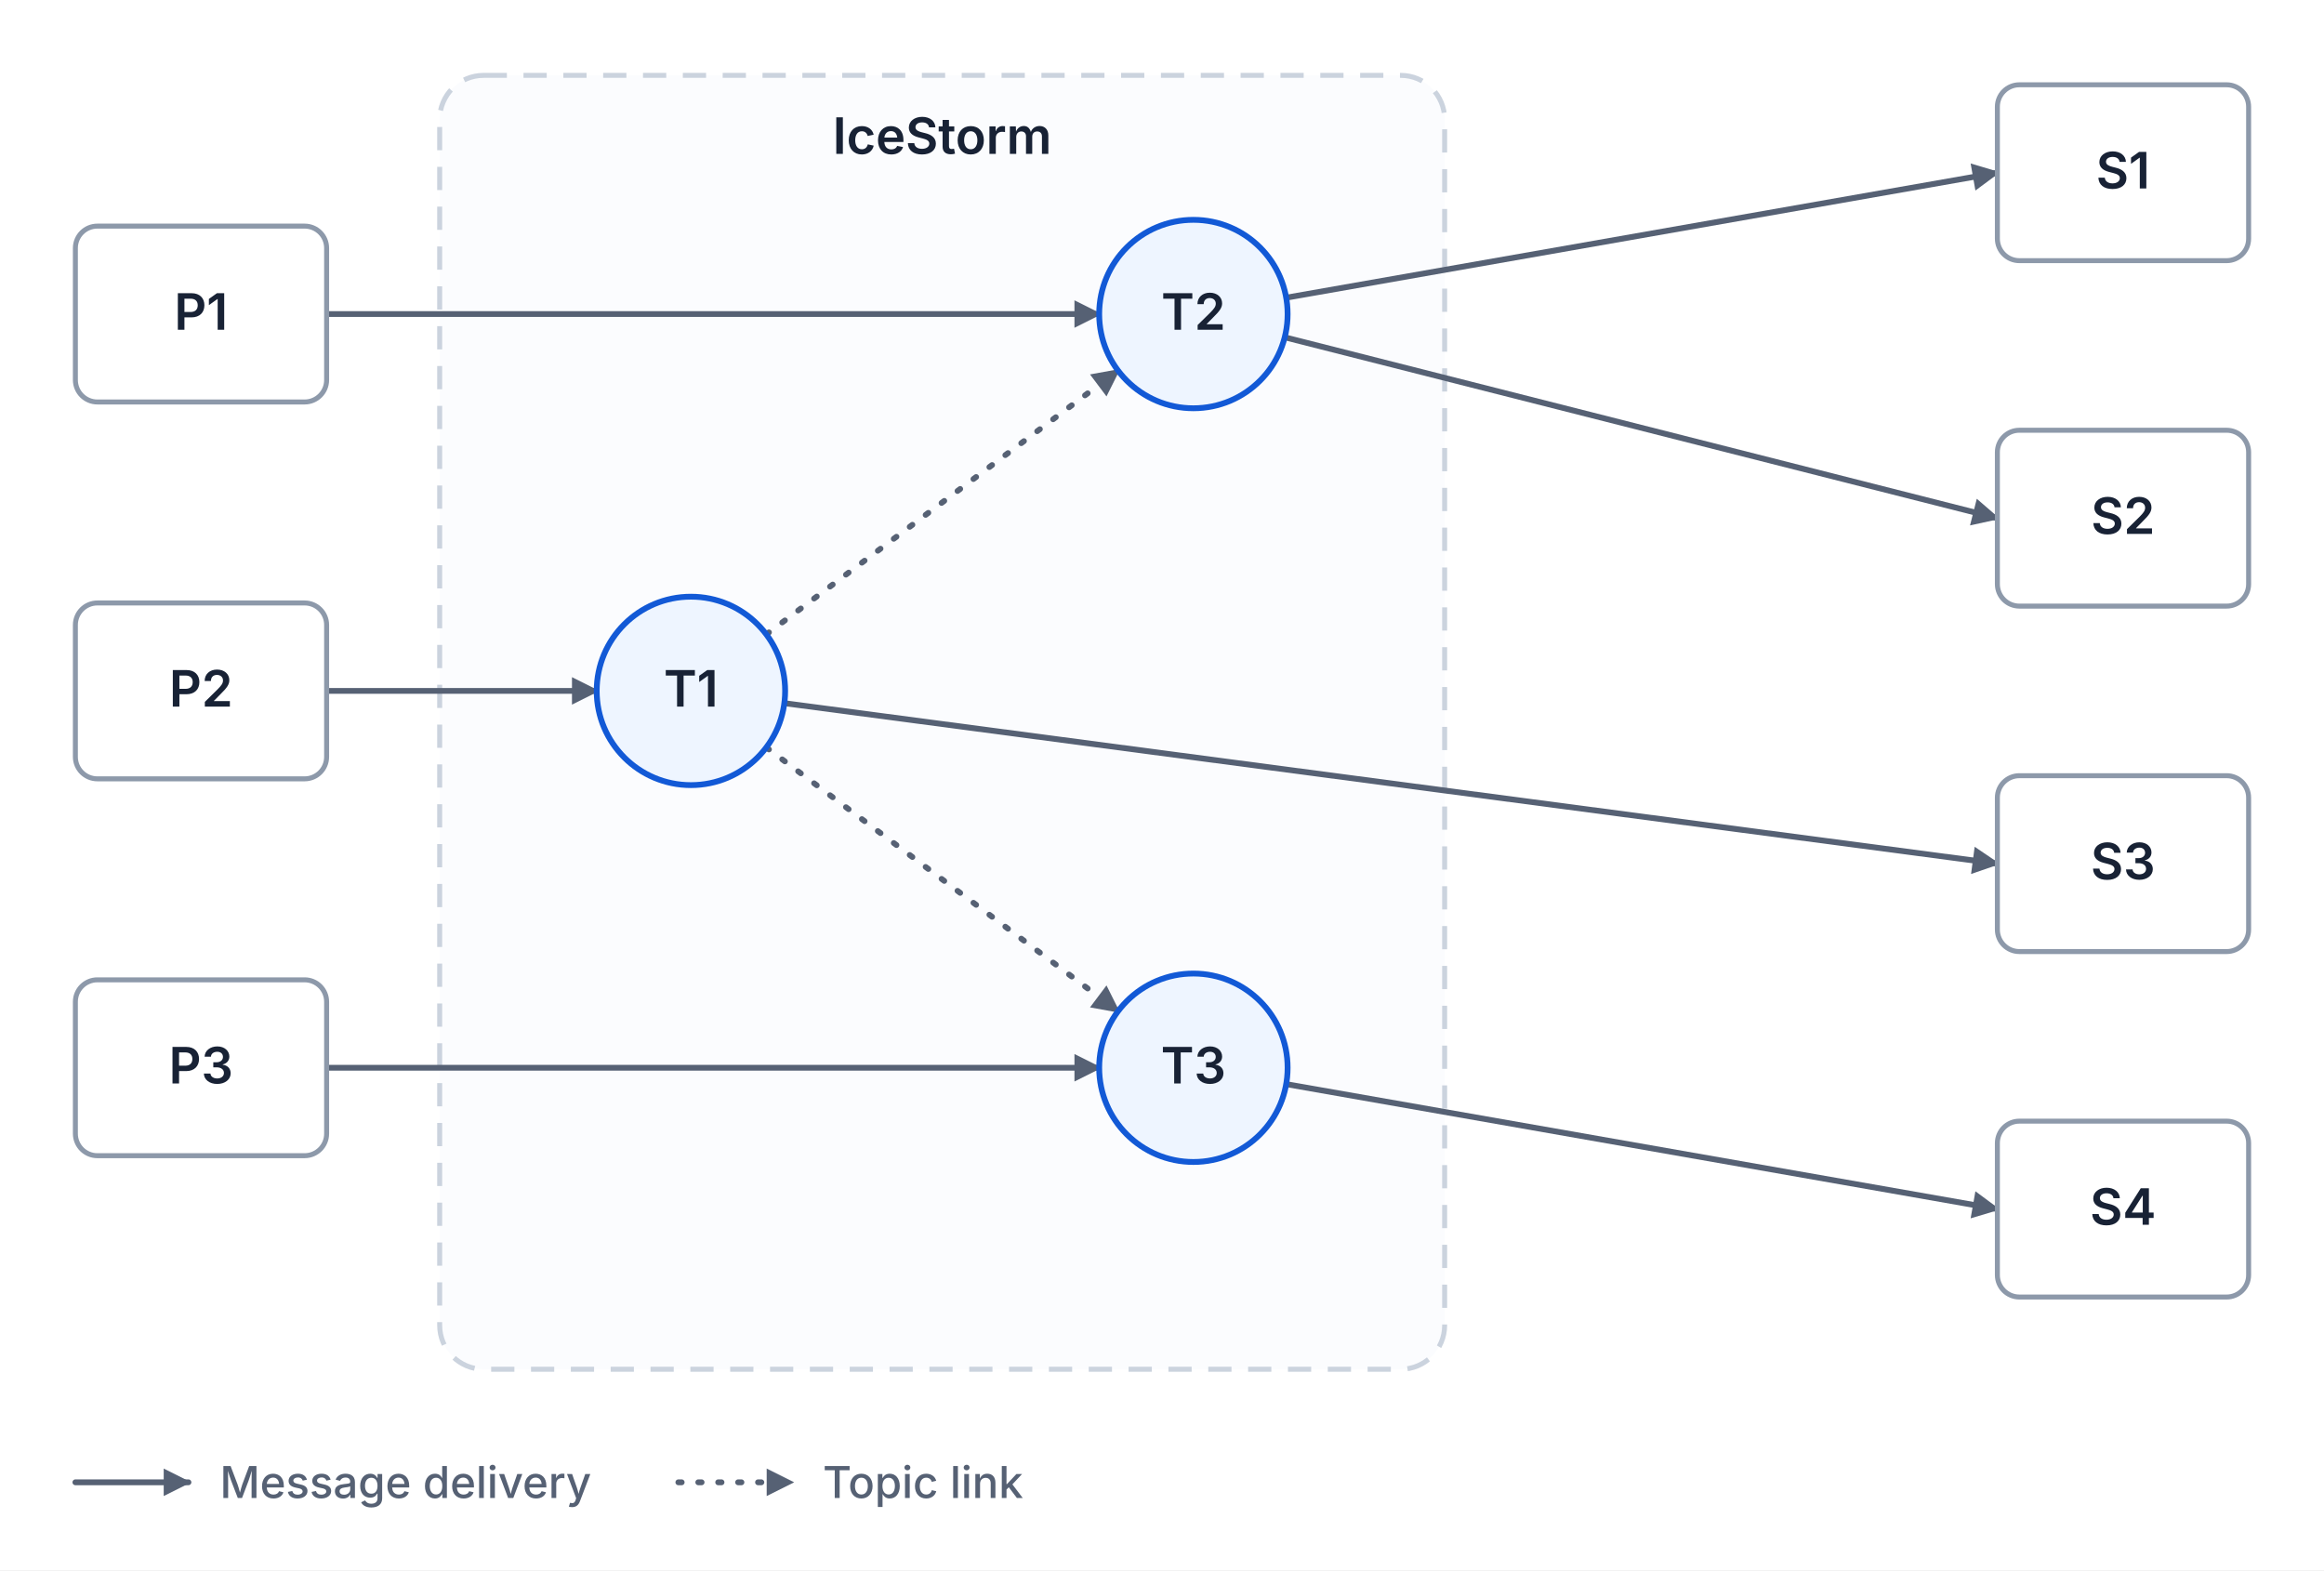
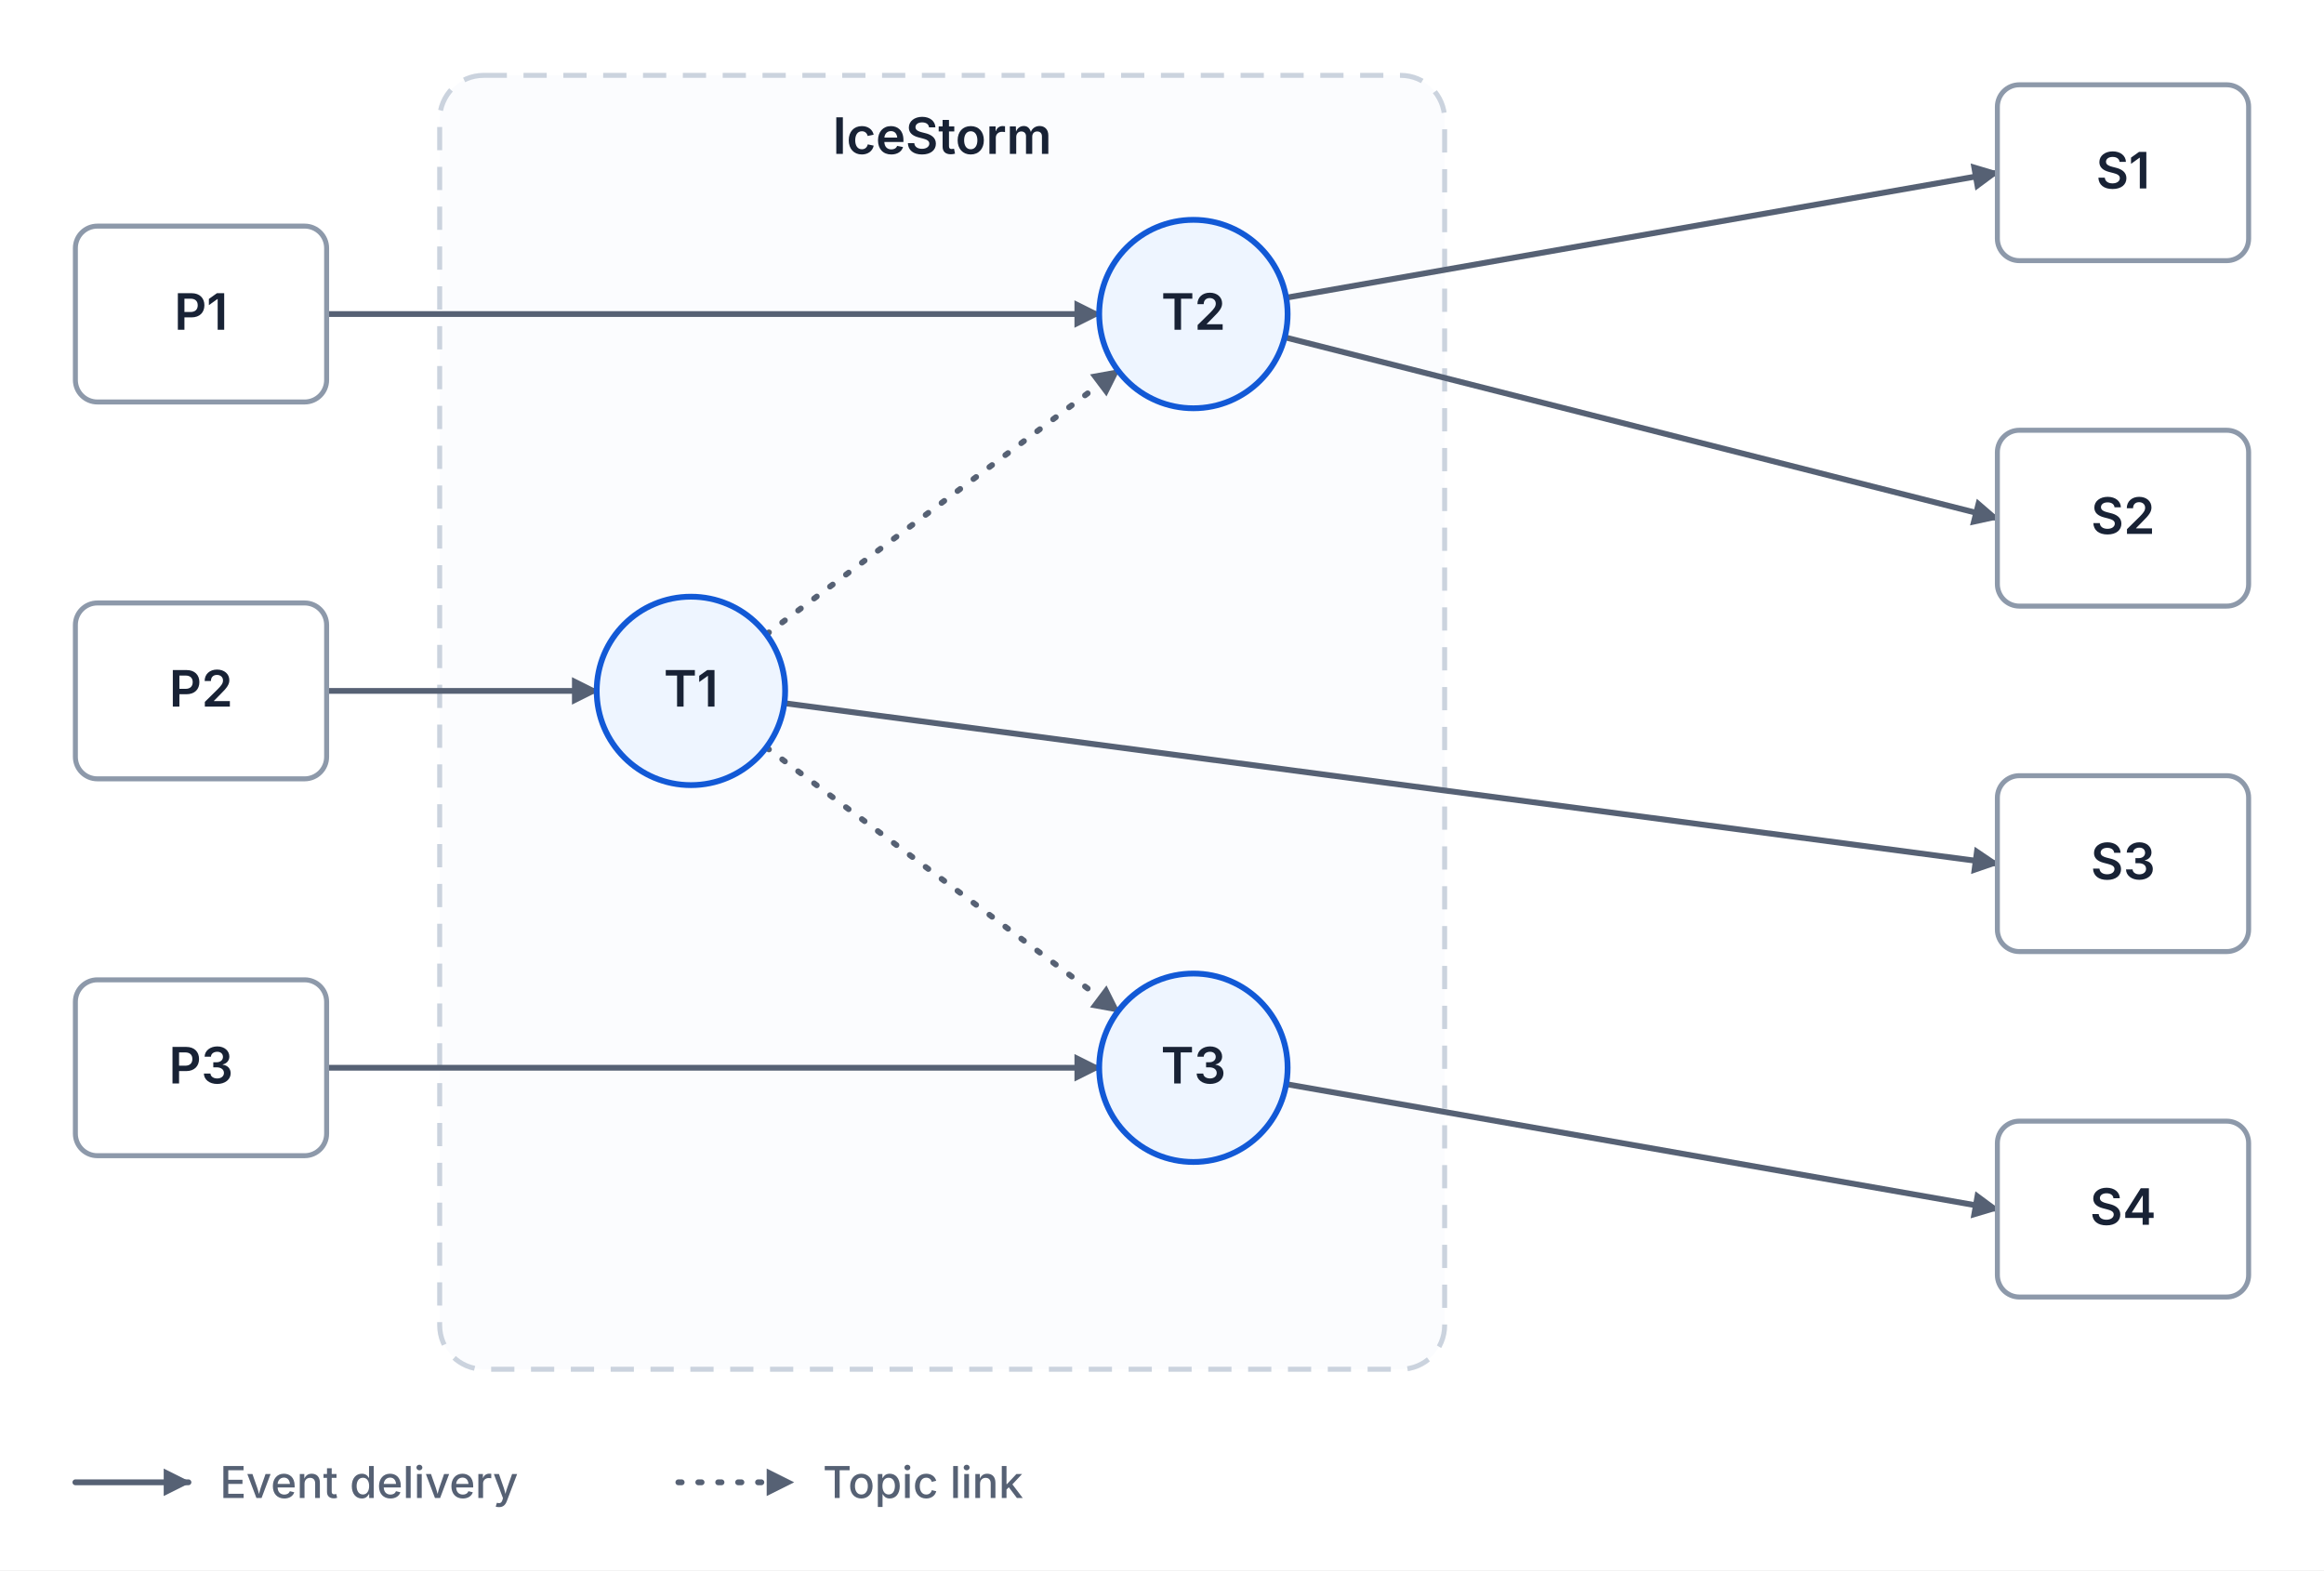
<svg xmlns="http://www.w3.org/2000/svg" width="700" height="472.97" viewBox="0 0 740 500" role="img" aria-labelledby="title description">
  <defs>
    <marker id="arrow" viewBox="0 0 8 8" refX="7.2" refY="4" markerWidth="5" markerHeight="5" orient="auto-start-reverse">
      <path d="M 0 0 L 8 4 L 0 8 Z" fill="#566174" />
    </marker>
  </defs>
  <style>
    text {
      fill: #182235;
      font-family: Inter, ui-sans-serif, system-ui, -apple-system, BlinkMacSystemFont, "Segoe UI", sans-serif;
    }
    .label {
      font-size: 16px;
      font-weight: 600;
      text-anchor: middle;
    }
    .application {
      fill: #ffffff;
      stroke: #8d99aa;
      stroke-width: 1.5;
    }
    .runtime {
      fill: #eef5ff;
      stroke: #1259d6;
      stroke-width: 1.75;
    }
    .boundary {
      fill: #fbfcfe;
      stroke: #cbd3de;
      stroke-width: 1.5;
      stroke-dasharray: 7 5;
    }
    .connector {
      fill: none;
      stroke: #566174;
      stroke-width: 1.75;
      stroke-linecap: round;
      stroke-linejoin: round;
    }
    .topic-link {
      stroke-dasharray: 1 5;
    }
    .legend-label {
      fill: #566174;
      font-size: 14px;
      font-weight: 500;
    }
    .one-way {
      marker-end: url(#arrow);
    }
  </style>
  <rect width="740" height="500" fill="#ffffff" />
  <g id="boundaries" aria-hidden="true">
    <rect class="boundary" x="140" y="24" width="320" height="412" rx="14" vector-effect="non-scaling-stroke" />
  </g>
  <g id="connectors" aria-hidden="true">
    <path class="connector one-way" d="M 24 472 H 60" vector-effect="non-scaling-stroke" />
    <path class="connector one-way topic-link" d="M 216 472 H 252" vector-effect="non-scaling-stroke" />
    <path class="connector one-way" d="M 104 100 L 350 100" vector-effect="non-scaling-stroke" />
    <path class="connector one-way" d="M 104 220 L 190 220" vector-effect="non-scaling-stroke" />
    <path class="connector one-way" d="M 104 340 L 350 340" vector-effect="non-scaling-stroke" />
    <path class="connector one-way topic-link" d="M 244 202 L 356 118" vector-effect="non-scaling-stroke" />
    <path class="connector one-way topic-link" d="M 244 238 L 356 322" vector-effect="non-scaling-stroke" />
    <path class="connector one-way" d="M 409.5 94.8 L 636 55" vector-effect="non-scaling-stroke" />
    <path class="connector one-way" d="M 409.1 107.4 L 636 165" vector-effect="non-scaling-stroke" />
    <path class="connector one-way" d="M 249.7 223.9 L 636 275" vector-effect="non-scaling-stroke" />
    <path class="connector one-way" d="M 409.5 345.2 L 636 385" vector-effect="non-scaling-stroke" />
  </g>
  <g id="components" aria-hidden="true">
    <rect class="application" x="24" y="72" width="80" height="56" rx="7" vector-effect="non-scaling-stroke" />
    <rect class="application" x="24" y="192" width="80" height="56" rx="7" vector-effect="non-scaling-stroke" />
    <rect class="application" x="24" y="312" width="80" height="56" rx="7" vector-effect="non-scaling-stroke" />
    <circle class="runtime" cx="220" cy="220" r="30" vector-effect="non-scaling-stroke" />
    <circle class="runtime" cx="380" cy="100" r="30" vector-effect="non-scaling-stroke" />
    <circle class="runtime" cx="380" cy="340" r="30" vector-effect="non-scaling-stroke" />
    <rect class="application" x="636" y="27" width="80" height="56" rx="7" vector-effect="non-scaling-stroke" />
    <rect class="application" x="636" y="137" width="80" height="56" rx="7" vector-effect="non-scaling-stroke" />
    <rect class="application" x="636" y="247" width="80" height="56" rx="7" vector-effect="non-scaling-stroke" />
    <rect class="application" x="636" y="357" width="80" height="56" rx="7" vector-effect="non-scaling-stroke" />
  </g>
  <g id="labels">
-     <text class="legend-label" x="70" y="477">Message delivery</text>
+     <text class="legend-label" x="70" y="477">Event delivery</text>
    <text class="legend-label" x="262" y="477">Topic link</text>
    <text class="label" x="300" y="49">IceStorm</text>
    <text class="label" x="64" y="105">P1</text>
    <text class="label" x="64" y="225">P2</text>
    <text class="label" x="64" y="345">P3</text>
    <text class="label" x="220" y="225">T1</text>
    <text class="label" x="380" y="105">T2</text>
    <text class="label" x="380" y="345">T3</text>
    <text class="label" x="676" y="60">S1</text>
    <text class="label" x="676" y="170">S2</text>
    <text class="label" x="676" y="280">S3</text>
    <text class="label" x="676" y="390">S4</text>
  </g>
</svg>
